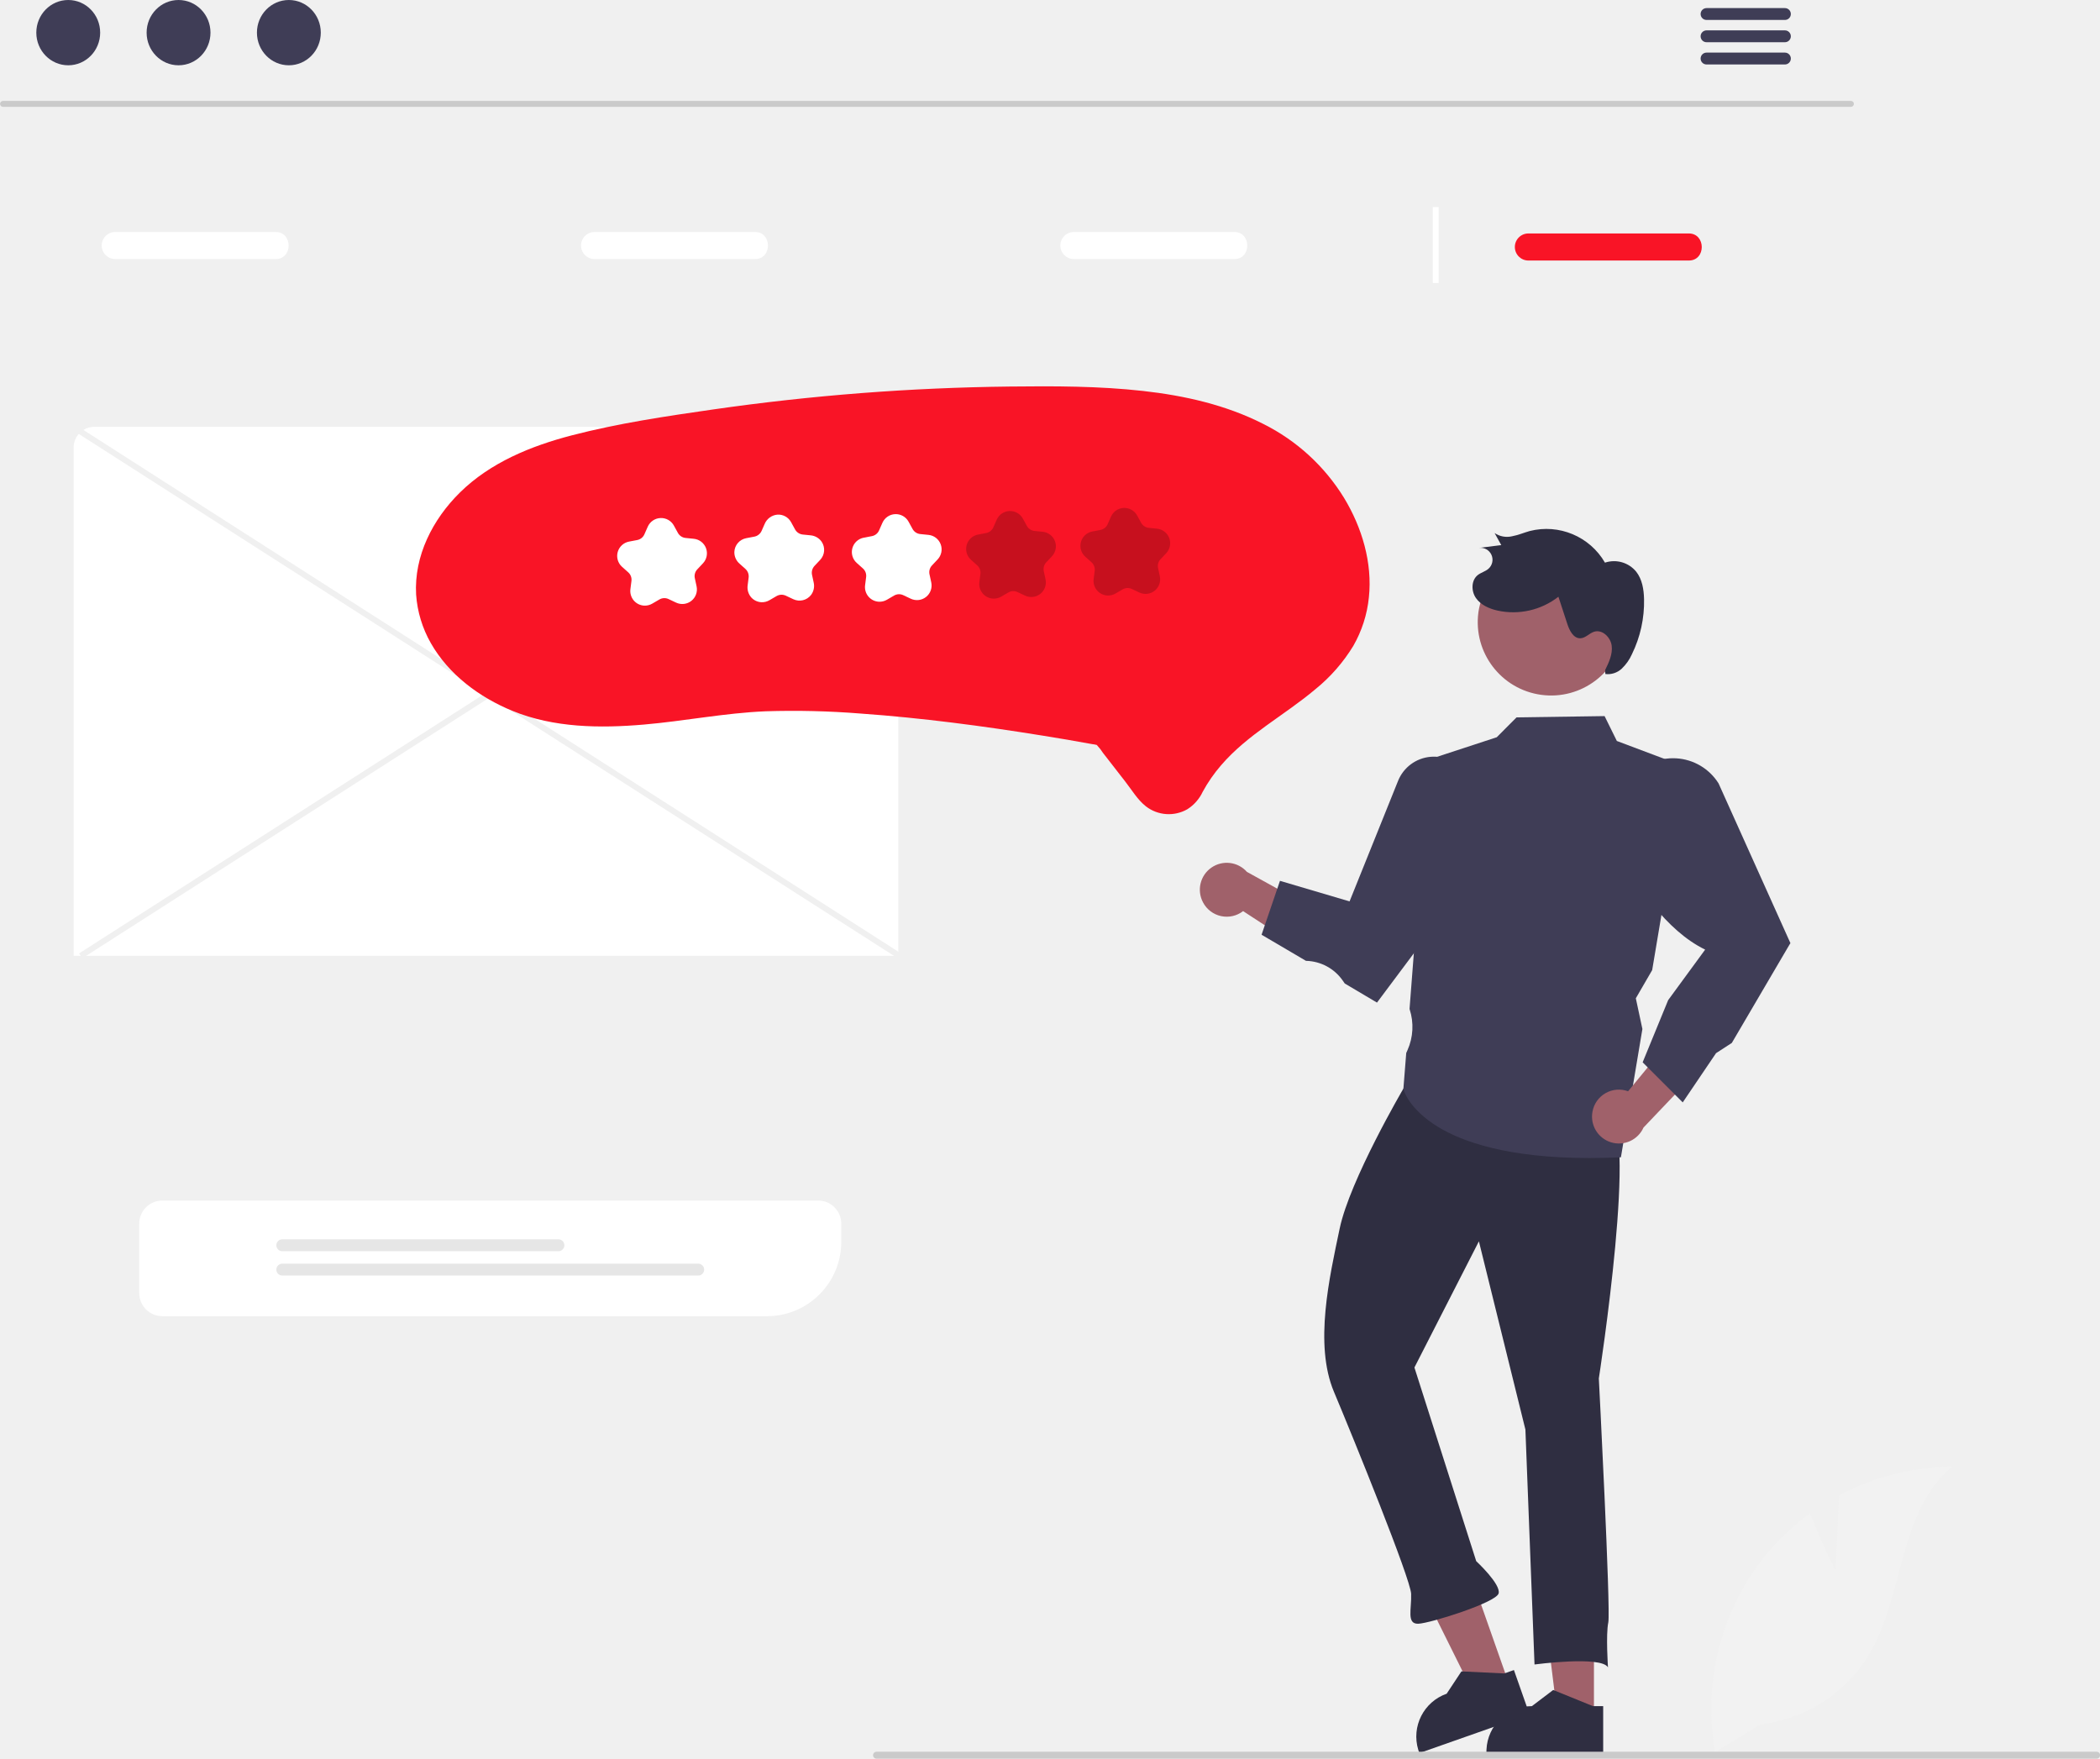
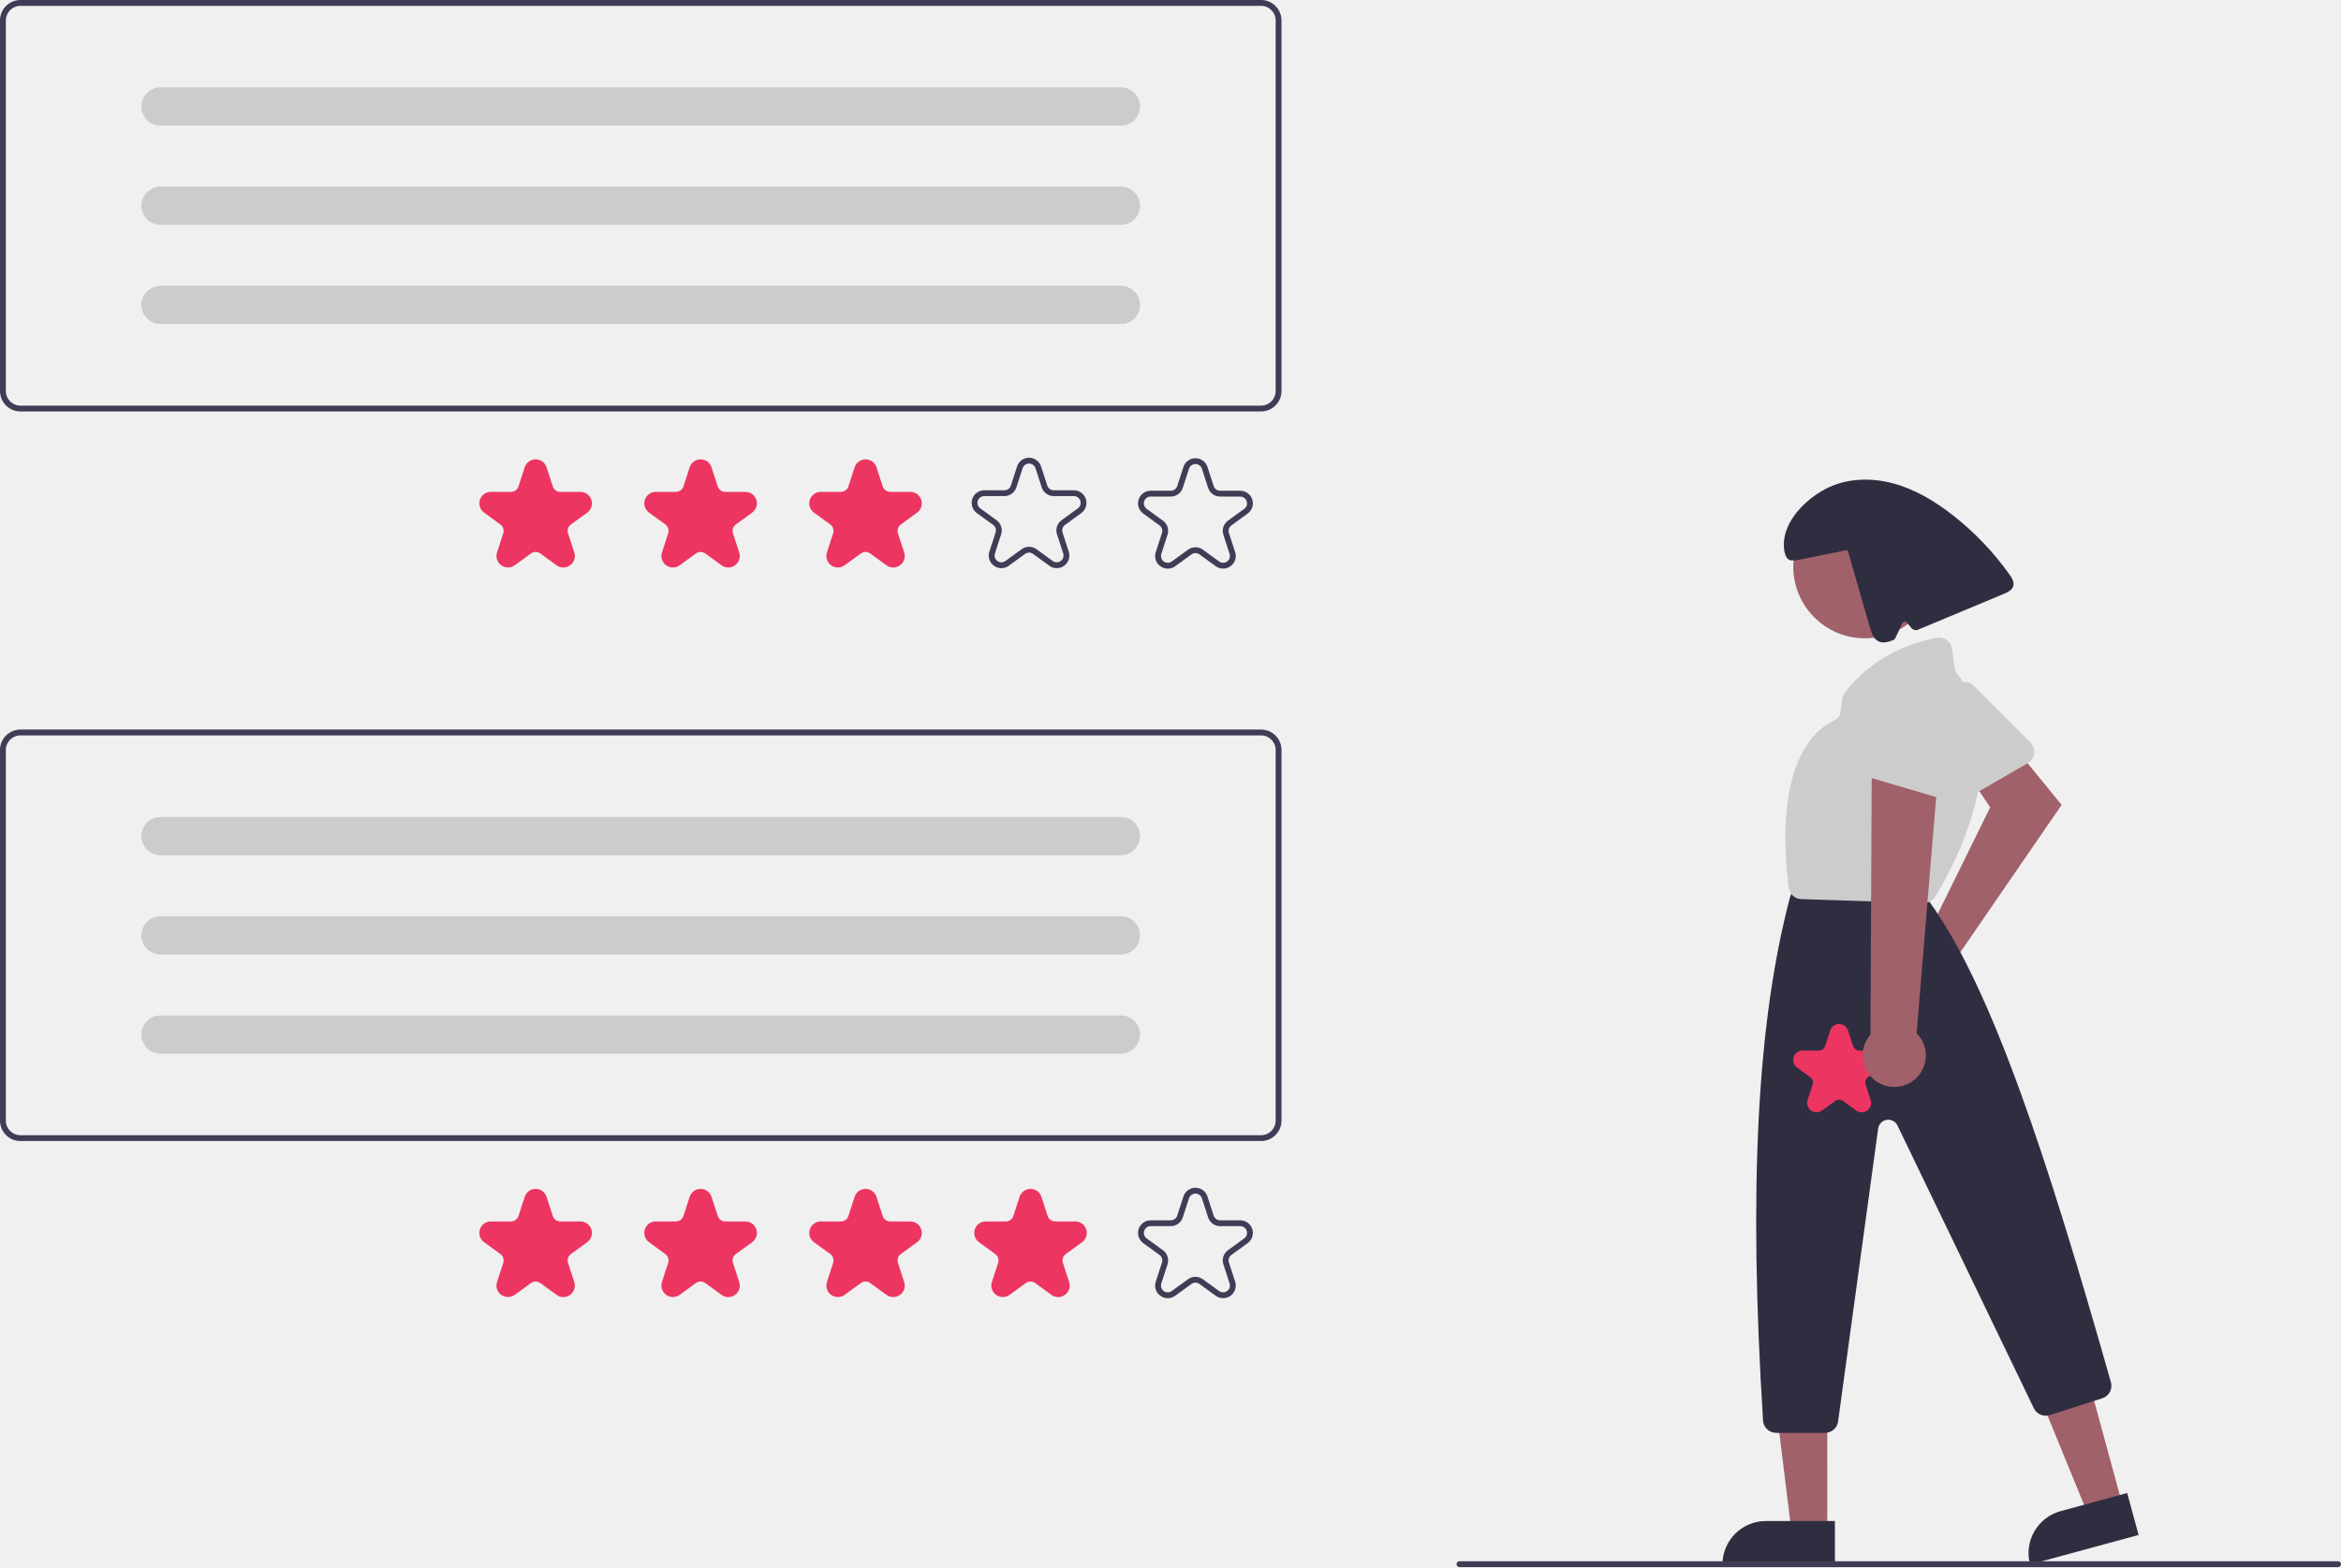
- <svg xmlns="http://www.w3.org/2000/svg" data-name="Layer 1" width="718.509" height="601.718" viewBox="0 0 718.509 601.718">
-   <path d="M895.346,200.623H263.022a1.016,1.016,0,0,1,0-2.031H895.346a1.016,1.016,0,0,1,0,2.031Z" transform="translate(-262.029 -164.07)" fill="#cacaca" />
-   <ellipse cx="23.348" cy="11.169" rx="10.925" ry="11.169" fill="#3f3d56" />
-   <ellipse cx="61.09" cy="11.169" rx="10.925" ry="11.169" fill="#3f3d56" />
-   <ellipse cx="98.832" cy="11.169" rx="10.925" ry="11.169" fill="#3f3d56" />
-   <path d="M872.729,166.838h-26.81a2.03,2.03,0,0,0,0,4.06h26.81a2.03,2.03,0,0,0,0-4.06Z" transform="translate(-262.029 -164.07)" fill="#3f3d56" />
-   <path d="M872.729,174.458h-26.81a2.03,2.03,0,0,0,0,4.06h26.81a2.03,2.03,0,0,0,0-4.06Z" transform="translate(-262.029 -164.07)" fill="#3f3d56" />
-   <path d="M872.729,182.068h-26.81a2.03,2.03,0,0,0,0,4.06h26.81a2.03,2.03,0,0,0,0-4.06Z" transform="translate(-262.029 -164.07)" fill="#3f3d56" />
-   <path d="M862.717,234.906H286.777a12.048,12.048,0,0,0-12.03,12.03v1.94a12.048,12.048,0,0,0,12.03,12.03H862.717a12.048,12.048,0,0,0,12.03-12.03v-1.94A12.048,12.048,0,0,0,862.717,234.906Z" transform="translate(-262.029 -164.07)" fill="#f0f0f0" />
-   <path d="M356.282,252.706H301.459a4.629,4.629,0,0,1,0-9.259h54.823C362.253,243.364,362.312,252.79,356.282,252.706Z" transform="translate(-262.029 -164.07)" fill="#fff" />
-   <path d="M520.282,252.706H465.459a4.629,4.629,0,0,1,0-9.259h54.823C526.253,243.364,526.312,252.79,520.282,252.706Z" transform="translate(-262.029 -164.07)" fill="#fff" />
-   <path d="M684.282,252.706H629.459a4.629,4.629,0,0,1,0-9.259h54.823C690.253,243.364,690.312,252.79,684.282,252.706Z" transform="translate(-262.029 -164.07)" fill="#fff" />
-   <path d="M839.782,253.206H784.959a4.629,4.629,0,0,1,0-9.259h54.823C845.753,243.864,845.812,253.29,839.782,253.206Z" transform="translate(-262.029 -164.07)" fill="#f91426" />
-   <rect x="490.218" y="70.836" width="2" height="26" fill="#fff" />
-   <path d="M547.292,619.718H312.239a7.909,7.909,0,0,1-7.9-7.9V577.393a7.909,7.909,0,0,1,7.9-7.9H547.292a7.909,7.909,0,0,1,7.9,7.9V611.819A7.909,7.909,0,0,1,547.292,619.718Z" transform="translate(-262.029 -164.07)" fill="#f0f0f0" />
-   <path d="M524.454,614.39H317.569a7.909,7.909,0,0,1-7.9-7.9v-23.764a7.909,7.909,0,0,1,7.9-7.9h224.395a7.909,7.909,0,0,1,7.9,7.9v6.254A25.438,25.438,0,0,1,524.454,614.39Z" transform="translate(-262.029 -164.07)" fill="#fff" />
-   <path d="M453.09,592.157H358.617a2.037,2.037,0,1,1,0-4.075h94.473a2.037,2.037,0,0,1,0,4.075Z" transform="translate(-262.029 -164.07)" fill="#e6e6e6" />
-   <path d="M500.915,600.49H358.617a2.037,2.037,0,1,1,0-4.075H500.915a2.037,2.037,0,0,1,0,4.075Z" transform="translate(-262.029 -164.07)" fill="#e6e6e6" />
-   <path d="M562.307,530.106H294.297a8.076,8.076,0,0,1-8.066-8.066V317.172a8.075,8.075,0,0,1,8.066-8.066H562.307a8.075,8.075,0,0,1,8.066,8.066V522.04A8.076,8.076,0,0,1,562.307,530.106Z" transform="translate(-262.029 -164.07)" fill="#fff" />
-   <path d="M562.307,531.106H294.297a9.077,9.077,0,0,1-9.066-9.066V317.172a9.077,9.077,0,0,1,9.066-9.066H562.307a9.077,9.077,0,0,1,9.066,9.066V522.04A9.077,9.077,0,0,1,562.307,531.106Zm-268.01-221a7.074,7.074,0,0,0-7.066,7.066V522.04a7.074,7.074,0,0,0,7.066,7.066H562.307a7.074,7.074,0,0,0,7.066-7.066V317.172a7.074,7.074,0,0,0-7.066-7.066Z" transform="translate(-262.029 -164.07)" fill="#f0f0f0" />
-   <path d="M286.85,491.106V522.04a7.458,7.458,0,0,0,7.447,7.447H562.307a7.458,7.458,0,0,0,7.447-7.447V491.106Z" transform="translate(-262.029 -164.07)" fill="#f0f0f0" />
-   <rect x="428.295" y="234.4" width="2" height="333.56" transform="translate(-402.0729 382.3417) rotate(-57.37135)" fill="#f0f0f0" />
-   <rect x="263.309" y="400.18" width="333.56" height="2" transform="translate(-410.4665 131.1432) rotate(-32.62865)" fill="#f0f0f0" />
-   <polygon points="545.364 587.788 532.974 587.787 527.079 539.998 545.366 539.999 545.364 587.788" fill="#a0616a" />
-   <path d="M807.063,747.809l-13.22-5.37-.39-.16-7.3,5.53a15.542,15.542,0,0,0-15.53,14.87c-.02.22-.02.45-.02.68v.51h39.95v-16.06Z" transform="translate(-262.029 -164.07)" fill="#2f2e41" />
-   <polygon points="516.348 576.258 504.66 580.37 483.238 537.245 500.488 531.177 516.348 576.258" fill="#a0616a" />
-   <path d="M776.722,736.618l-14.253-.678-.421-.022-5.051,7.639a15.542,15.542,0,0,0-9.714,19.182c.054.214.13.431.207.648l.169.481,37.685-13.26L780.014,735.46Z" transform="translate(-262.029 -164.07)" fill="#2f2e41" />
-   <path d="M811.771,545.8c11.335-.44-2.706,89.89-2.706,89.89s4.107,79.305,3.237,83.467-.11,15.386-.11,15.386c-2.221-4.042-25.132-.991-25.132-.991l-3.117-80.376-15.913-64.4-22.062,43.168,21.146,66.261s8.563,7.924,7.653,11.055-23.341,10.193-27.463,10.353-2.261-5.072-2.461-10.225-19.596-52.905-26.418-69.152-1.518-39.157,1.964-55.805,21.803-47.889,21.803-47.889C764.933,510.893,800.436,546.239,811.771,545.8Z" transform="translate(-262.029 -164.07)" fill="#2f2e41" />
-   <path d="M673.634,472.802a9.159,9.159,0,0,0,13.72,2.995l27.258,17.784-.083-16.913L688.657,462.373a9.208,9.208,0,0,0-15.024,10.428Z" transform="translate(-262.029 -164.07)" fill="#a0616a" />
-   <path d="M805.884,560.28c-28.11.001-43.601-5.626-51.827-10.65-10.059-6.144-11.78-12.622-11.848-12.896l-.02-.078.979-12.32.428-.959a19.505,19.505,0,0,0,.734-14.007l-.031-.095.008-.099,6.573-85.245,23.26-7.619,6.767-6.799,30.127-.437,4.198,8.51,23.751,8.941L827.315,495.986l-5.594,9.642L823.972,516.13l-.016.095-7.338,43.8-.404.018Q810.785,560.285,805.884,560.28Z" transform="translate(-262.029 -164.07)" fill="#3f3d56" />
-   <path d="M733.162,507.099l-11.028-6.538-.691-.998a15.734,15.734,0,0,0-12.454-6.748l-.128-.004L693.672,483.881l6.296-18.443,23.81,7.034,16.6-41.245a13.199,13.199,0,0,1,23.476-2.006,13.624,13.624,0,0,1,1.967,7.205v26.987l-.1.134Z" transform="translate(-262.029 -164.07)" fill="#3f3d56" />
-   <path d="M806.889,544.418a9.159,9.159,0,0,1,12.187-6.979l20.656-25.152,5.002,16.156-20.382,21.408a9.208,9.208,0,0,1-17.462-5.433Z" transform="translate(-262.029 -164.07)" fill="#a0616a" />
-   <path d="M837.773,541.239,824.057,527.522l8.731-21.274,12.654-17.278c-13.484-6.564-23.605-22.115-30.939-34.988l-.083-.145,1.826-14.304a18.367,18.367,0,0,1,3.874-9.143,18.37,18.37,0,0,1,29.909,1.709l24.592,54.668-.277.413-19.78,33.719-5.398,3.501Z" transform="translate(-262.029 -164.07)" fill="#3f3d56" />
-   <path d="M817.602,380.403a25.105,25.105,0,0,1-49.751-6.771l.049-.356a25.105,25.105,0,0,1,49.694,7.126Z" transform="translate(-262.029 -164.07)" fill="#a0616a" />
-   <path d="M811.213,393.333c1.289-2.619,2.614-5.43,2.251-8.327s-3.203-5.665-5.992-4.804c-1.668.515-2.928,2.162-4.672,2.246-2.399.116-3.774-2.629-4.521-4.912l-3.041-9.297a25.154,25.154,0,0,1-20.891,4.721c-2.823-.646-5.676-1.904-7.332-4.28s-1.646-6.062.625-7.858c1.114-.881,2.596-1.216,3.661-2.156a4.102,4.102,0,0,0-3.276-7.139l7.657-.957-2.281-4.126a7.535,7.535,0,0,0,5.992,1.099c2.06-.371,4-1.219,6.015-1.785a23.152,23.152,0,0,1,25.754,10.815,9.802,9.802,0,0,1,10.687,3.086c2.05,2.602,2.607,6.073,2.687,9.384a40.715,40.715,0,0,1-4.15,18.86,15.451,15.451,0,0,1-3.487,4.946,6.978,6.978,0,0,1-5.601,1.832" transform="translate(-262.029 -164.07)" fill="#2f2e41" />
-   <path d="M404.402,367.503a38.992,38.992,0,0,0,5.04,16.616c6.127,10.761,16.635,18.552,27.952,23.183,14.139,5.786,29.9,5.964,44.905,4.674,13.937-1.198,27.732-3.976,41.72-4.548a290.674,290.674,0,0,1,32.435.774c20.932,1.486,41.776,4.242,62.487,7.584q8.413,1.341,16.791,2.881a8.305,8.305,0,0,1,1.559.29c.101.042.264.009.357.068.169.106-.682-.269-.166.157A15.474,15.474,0,0,1,639.394,421.642l7.649,9.843c2.193,2.823,4.229,6.252,7.064,8.477a12.791,12.791,0,0,0,14.159.987,14.15,14.15,0,0,0,5.265-5.981,51.617,51.617,0,0,1,6.261-9.038c9.1-10.616,21.747-17.145,32.325-26.077a57.575,57.575,0,0,0,12.928-14.778,41.79,41.79,0,0,0,5.341-16.595c1.267-11.871-2.376-23.978-8.503-34.077a68.072,68.072,0,0,0-27.634-25.294c-12.802-6.522-26.968-9.699-41.168-11.282-15.076-1.681-30.328-1.676-45.478-1.506q-25.504.284-50.915,2.243-25.446,1.97-50.691,5.599c-16.149,2.322-32.496,4.742-48.304,8.85-13.965,3.629-27.89,9.302-38.319,19.581C410.103,341.735,403.654,354.241,404.402,367.503Z" transform="translate(-262.029 -164.07)" fill="#f91426" />
-   <path d="M482.463,371.28a5.007,5.007,0,0,1-4.743-5.624l.359-2.825a3.373,3.373,0,0,0-1.098-2.937l-2.122-1.896a4.993,4.993,0,0,1,2.395-8.628l2.797-.531a3.367,3.367,0,0,0,2.453-1.949l1.148-2.607a4.994,4.994,0,0,1,8.947-.388l1.369,2.496a3.368,3.368,0,0,0,2.615,1.733l2.832.286a4.993,4.993,0,0,1,3.134,8.389l-1.95,2.074a3.361,3.361,0,0,0-.838,3.019l.602,2.784a4.993,4.993,0,0,1-7.009,5.572l-2.575-1.213a3.36,3.36,0,0,0-3.132.135l-2.461,1.433A4.999,4.999,0,0,1,482.463,371.28Z" transform="translate(-262.029 -164.07)" fill="#fff" />
-   <path d="M522.558,370.115a5.043,5.043,0,0,1-3.363-1.502,5.173,5.173,0,0,1-1.354-4.323l.329-2.592a3.432,3.432,0,0,0-1.118-2.992l-1.968-1.759a5.133,5.133,0,0,1-1.799-4.029,4.991,4.991,0,0,1,4.065-4.715l2.765-.525a3.431,3.431,0,0,0,2.5-1.988l1.03-2.34a5.225,5.225,0,0,1,4.406-3.206,4.968,4.968,0,0,1,4.644,2.584l1.353,2.467a3.433,3.433,0,0,0,2.665,1.765l2.625.265a5.131,5.131,0,0,1,3.825,2.204,4.993,4.993,0,0,1-.518,6.202l-1.928,2.049a3.43,3.43,0,0,0-.854,3.075l.556,2.571a5.155,5.155,0,0,1-.906,4.319,4.98,4.98,0,0,1-6.064,1.435l-2.549-1.201a3.429,3.429,0,0,0-3.187.139l-2.432,1.416A4.999,4.999,0,0,1,522.558,370.115Z" transform="translate(-262.029 -164.07)" fill="#fff" />
-   <path d="M562.757,369.945a5.007,5.007,0,0,1-4.743-5.624l.359-2.825a3.373,3.373,0,0,0-1.098-2.937l-2.122-1.896a4.993,4.993,0,0,1,2.395-8.628l2.797-.531a3.367,3.367,0,0,0,2.453-1.949l1.148-2.607a4.994,4.994,0,0,1,8.947-.388l1.369,2.496a3.368,3.368,0,0,0,2.614,1.733l2.832.286a4.993,4.993,0,0,1,3.134,8.389l-1.95,2.074a3.361,3.361,0,0,0-.838,3.019l.602,2.784a4.993,4.993,0,0,1-7.009,5.572l-2.575-1.213a3.36,3.36,0,0,0-3.132.135l-2.461,1.433A4.999,4.999,0,0,1,562.757,369.945Z" transform="translate(-262.029 -164.07)" fill="#fff" />
-   <path d="M601.858,368.884a5.007,5.007,0,0,1-4.743-5.624l.359-2.825a3.373,3.373,0,0,0-1.098-2.937l-2.122-1.896a4.993,4.993,0,0,1,2.395-8.628l2.797-.531a3.367,3.367,0,0,0,2.453-1.949l1.148-2.607a4.994,4.994,0,0,1,8.947-.388l1.369,2.496a3.368,3.368,0,0,0,2.614,1.733l2.832.286a4.993,4.993,0,0,1,3.134,8.389l-1.95,2.074a3.361,3.361,0,0,0-.838,3.019l.602,2.784a4.993,4.993,0,0,1-7.009,5.572l-2.575-1.213a3.36,3.36,0,0,0-3.132.135l-2.461,1.433A4.999,4.999,0,0,1,601.858,368.884Z" transform="translate(-262.029 -164.07)" opacity="0.2" />
-   <path d="M640.959,367.824a5.007,5.007,0,0,1-4.743-5.624l.359-2.825a3.373,3.373,0,0,0-1.098-2.937l-2.122-1.896a4.993,4.993,0,0,1,2.395-8.628l2.797-.531a3.367,3.367,0,0,0,2.453-1.949l1.148-2.607a4.994,4.994,0,0,1,8.947-.388l1.369,2.496a3.368,3.368,0,0,0,2.615,1.733l2.832.286a4.993,4.993,0,0,1,3.134,8.389l-1.95,2.074a3.361,3.361,0,0,0-.838,3.019l.602,2.784a4.993,4.993,0,0,1-7.009,5.572l-2.575-1.213a3.36,3.36,0,0,0-3.132.135l-2.461,1.433A4.999,4.999,0,0,1,640.959,367.824Z" transform="translate(-262.029 -164.07)" opacity="0.2" />
-   <path d="M890.071,701.439,891.215,675.72a83.066,83.066,0,0,1,38.745-9.808c-18.608,15.214-16.283,44.541-28.899,65A49.964,49.964,0,0,1,864.421,754.001l-15.572,9.534a83.724,83.724,0,0,1,17.647-67.845,80.874,80.874,0,0,1,14.863-13.81C885.088,691.714,890.071,701.439,890.071,701.439Z" transform="translate(-262.029 -164.07)" fill="#f2f2f2" />
-   <path d="M979.347,765.788H561.965a1.191,1.191,0,1,1,0-2.381H979.347a1.191,1.191,0,1,1,0,2.381Z" transform="translate(-262.029 -164.07)" fill="#cacaca" />
+ <svg xmlns="http://www.w3.org/2000/svg" data-name="Layer 1" width="801.953" height="537" viewBox="0 0 801.953 537">
+   <path d="M857.273,503.003a10.527,10.527,0,0,1,1.621-.347l21.899-44.496-6.686-10.023,13.807-12.067,17.357,21.24-35.351,51.448a10.496,10.496,0,1,1-12.648-5.755Z" transform="translate(-199.0236 -181.5)" fill="#a0616a" />
+   <path d="M894.656,442.218a4.514,4.514,0,0,1-1.016.801l-22.406,12.989a4.499,4.499,0,0,1-6.324-1.968l-10.897-23.023a4.476,4.476,0,0,1,1.537-5.645l13.889-9.448a4.502,4.502,0,0,1,5.718.544L894.57,435.949a4.504,4.504,0,0,1,.086,6.269Z" transform="translate(-199.0236 -181.5)" fill="#ccc" />
+   <polygon points="727.092 515.689 715.262 518.908 697.217 474.811 714.677 470.06 727.092 515.689" fill="#a0616a" />
+   <path d="M906.717,697.917h23.644a0,0,0,0,1,0,0v14.887a0,0,0,0,1,0,0H891.83a0,0,0,0,1,0,0v0A14.887,14.887,0,0,1,906.717,697.917Z" transform="translate(-352.2474 82.43915) rotate(-15.22067)" fill="#2f2e41" />
+   <polygon points="625.961 524.716 613.702 524.715 607.869 477.427 625.963 477.428 625.961 524.716" fill="#a0616a" />
+   <path d="M604.944,521.212h23.644a0,0,0,0,1,0,0v14.887a0,0,0,0,1,0,0H590.057a0,0,0,0,1,0,0v0A14.887,14.887,0,0,1,604.944,521.212Z" fill="#2f2e41" />
+   <circle cx="638.878" cy="194.165" r="24.561" fill="#a0616a" />
+   <path d="M824.234,672.5H807.481a4.513,4.513,0,0,1-4.496-4.223c-4.992-79.361-2.072-136.289,9.19-179.153a4.678,4.678,0,0,1,.182-.552l.897-2.243a4.479,4.479,0,0,1,4.178-2.829h34.452a4.493,4.493,0,0,1,3.417,1.571l4.679,5.46c.091.106.177.215.259.329,21.101,29.426,40.011,86.954,61.912,164.278a4.485,4.485,0,0,1-2.958,5.517L901.189,666.417a4.524,4.524,0,0,1-5.425-2.332l-46.723-96.907a3.5,3.5,0,0,0-6.62,1.046l-13.728,100.386A4.517,4.517,0,0,1,824.234,672.5Z" transform="translate(-199.0236 -181.5)" fill="#2f2e41" />
+   <path d="M858.092,490.931c-.047,0-.094-.001-.141-.002l-41.848-1.321a4.485,4.485,0,0,1-4.329-3.954c-5.305-42.941,9.244-54.445,15.746-57.397a3.46,3.46,0,0,0,2.012-2.743l.562-4.501a4.484,4.484,0,0,1,.889-2.186c10.194-13.205,24.113-17.434,31.503-18.778a4.493,4.493,0,0,1,5.251,3.85l.843,6.463a3.56,3.56,0,0,0,.713,1.691c21.259,27.792-2.425,68.827-7.388,76.771h0A4.508,4.508,0,0,1,858.092,490.931Z" transform="translate(-199.0236 -181.5)" fill="#ccc" />
+   <path d="M887.455,378.43A97.753,97.753,0,0,0,867.95,358.01c-6.198-4.841-13.098-8.978-20.709-10.956-7.612-1.979-16.019-1.642-22.963,2.049-6.945,3.691-14.125,11.025-14.169,18.889-.014,2.527.629,5.945,3.117,5.508l.72.095q9.004-1.819,18.007-3.637,3.835,13.308,7.669,26.616c.539,1.87,1.262,3.961,3.037,4.758,1.672.751,3.604.043,5.296-.663.278-.116,2.668-5.482,2.668-5.482a1,1,0,0,1,1.723-.288l1.42,1.775a2,2,0,0,0,2.332.596q14.683-6.129,29.366-12.259c1.353-.565,2.865-1.302,3.257-2.715C889.095,380.944,888.267,379.576,887.455,378.43Z" transform="translate(-199.0236 -181.5)" fill="#2f2e41" />
+   <path d="M999.976,718.5h-301a1,1,0,0,1,0-2h301a1,1,0,0,1,0,2Z" transform="translate(-199.0236 -181.5)" fill="#3f3d56" />
+   <path d="M836.793,562.664a3.203,3.203,0,0,1-1.889-.625l-4.552-3.307a2.206,2.206,0,0,0-2.602,0l-4.552,3.307a3.213,3.213,0,0,1-4.945-3.592l1.739-5.351a2.207,2.207,0,0,0-.804-2.475l-4.552-3.308a3.213,3.213,0,0,1,1.889-5.813h5.626a2.208,2.208,0,0,0,2.105-1.529l1.739-5.351a3.213,3.213,0,0,1,6.112,0l1.739,5.351a2.208,2.208,0,0,0,2.105,1.529h5.626a3.213,3.213,0,0,1,1.889,5.813l-4.552,3.307a2.208,2.208,0,0,0-.804,2.475l1.739,5.351a3.165,3.165,0,0,1-1.167,3.592A3.203,3.203,0,0,1,836.793,562.664Z" transform="translate(-199.0236 -181.5)" fill="#ed3562" />
+   <path d="M854.189,551.966a10.743,10.743,0,0,0,1.406-16.412l7.773-93.871-23.144,3.184-.44,91.205a10.801,10.801,0,0,0,14.405,15.895Z" transform="translate(-199.0236 -181.5)" fill="#a0616a" />
+   <path d="M864.881,455.199a4.514,4.514,0,0,1-1.281-.186l-24.846-7.308a4.499,4.499,0,0,1-2.927-5.941l9.195-23.754a4.476,4.476,0,0,1,5.153-2.771l16.415,3.568a4.502,4.502,0,0,1,3.542,4.521l-.764,27.492a4.504,4.504,0,0,1-4.488,4.378Z" transform="translate(-199.0236 -181.5)" fill="#ccc" />
+   <path d="M631.024,572.5H206.024a7.008,7.008,0,0,1-7-7v-127a7.008,7.008,0,0,1,7-7H631.024a7.008,7.008,0,0,1,7,7v127A7.008,7.008,0,0,1,631.024,572.5Zm-425-139a5.006,5.006,0,0,0-5,5v127a5.006,5.006,0,0,0,5,5H631.024a5.006,5.006,0,0,0,5-5v-127a5.006,5.006,0,0,0-5-5Z" transform="translate(-199.0236 -181.5)" fill="#3f3d56" />
+   <path d="M391.999,625.975a3.925,3.925,0,0,1-2.314-.766l-5.576-4.051a2.702,2.702,0,0,0-3.187,0l-5.576,4.051a3.937,3.937,0,0,1-6.058-4.401l2.13-6.555a2.705,2.705,0,0,0-.985-3.032l-5.576-4.051a3.936,3.936,0,0,1,2.314-7.121h6.893a2.705,2.705,0,0,0,2.579-1.873l2.13-6.555a3.937,3.937,0,0,1,7.488,0l2.13,6.555a2.705,2.705,0,0,0,2.579,1.873h6.893a3.937,3.937,0,0,1,2.314,7.121l-5.576,4.051a2.705,2.705,0,0,0-.985,3.032l2.13,6.555a3.877,3.877,0,0,1-1.43,4.401A3.924,3.924,0,0,1,391.999,625.975Z" transform="translate(-199.0236 -181.5)" fill="#ed3562" />
+   <path d="M448.507,625.975a3.925,3.925,0,0,1-2.314-.766l-5.576-4.051a2.702,2.702,0,0,0-3.187,0l-5.576,4.051a3.937,3.937,0,0,1-6.058-4.401l2.13-6.555a2.705,2.705,0,0,0-.985-3.032l-5.576-4.051a3.937,3.937,0,0,1,2.314-7.121h6.893a2.705,2.705,0,0,0,2.579-1.873l2.13-6.555a3.936,3.936,0,0,1,7.488,0l2.13,6.555a2.705,2.705,0,0,0,2.579,1.873h6.893a3.937,3.937,0,0,1,2.314,7.121l-5.576,4.051a2.705,2.705,0,0,0-.985,3.032l2.13,6.555a3.877,3.877,0,0,1-1.43,4.401A3.924,3.924,0,0,1,448.507,625.975Z" transform="translate(-199.0236 -181.5)" fill="#ed3562" />
+   <path d="M505.016,625.975a3.924,3.924,0,0,1-2.314-.766l-5.576-4.051a2.708,2.708,0,0,0-3.188,0l-5.576,4.051a3.936,3.936,0,0,1-6.058-4.401l2.13-6.555a2.705,2.705,0,0,0-.985-3.032l-5.576-4.051a3.937,3.937,0,0,1,2.314-7.121h6.893a2.705,2.705,0,0,0,2.579-1.873l2.13-6.555a3.936,3.936,0,0,1,7.488,0l2.13,6.555a2.705,2.705,0,0,0,2.579,1.873h6.893a3.937,3.937,0,0,1,2.314,7.121l-5.576,4.051a2.705,2.705,0,0,0-.985,3.032l2.13,6.555a3.878,3.878,0,0,1-1.43,4.401A3.925,3.925,0,0,1,505.016,625.975Z" transform="translate(-199.0236 -181.5)" fill="#ed3562" />
+   <path d="M561.524,625.975a3.925,3.925,0,0,1-2.314-.766l-5.576-4.051a2.702,2.702,0,0,0-3.187,0L544.87,625.209a3.937,3.937,0,0,1-6.058-4.401l2.13-6.555a2.704,2.704,0,0,0-.985-3.032l-5.576-4.052a3.937,3.937,0,0,1,2.314-7.121h6.893a2.705,2.705,0,0,0,2.579-1.873l2.13-6.555a3.936,3.936,0,0,1,7.488,0l2.13,6.555a2.705,2.705,0,0,0,2.579,1.873h6.893a3.937,3.937,0,0,1,2.314,7.121l-5.576,4.051a2.705,2.705,0,0,0-.985,3.032l2.13,6.555A3.877,3.877,0,0,1,563.838,625.209,3.924,3.924,0,0,1,561.524,625.975Z" transform="translate(-199.0236 -181.5)" fill="#ed3562" />
+   <path d="M599.065,626.364a4.313,4.313,0,0,1-2.541-.841,4.261,4.261,0,0,1-1.571-4.835l2.13-6.555a2.319,2.319,0,0,0-.844-2.598l-5.577-4.052a4.324,4.324,0,0,1,2.542-7.822H600.096a2.318,2.318,0,0,0,2.21-1.606l2.13-6.555a4.324,4.324,0,0,1,8.225,0l2.13,6.555a2.318,2.318,0,0,0,2.21,1.606h6.893a4.324,4.324,0,0,1,2.542,7.822l-5.576,4.052a2.318,2.318,0,0,0-.844,2.598l2.13,6.555a4.324,4.324,0,0,1-6.654,4.834l-5.576-4.051a2.318,2.318,0,0,0-2.732,0l-5.576,4.051A4.31,4.31,0,0,1,599.065,626.364Zm9.484-7.339a4.315,4.315,0,0,1,2.541.828l5.576,4.051a2.324,2.324,0,0,0,3.576-2.598l-2.13-6.555a4.313,4.313,0,0,1,1.571-4.834l5.576-4.052a2.324,2.324,0,0,0-1.366-4.204h-6.893a4.313,4.313,0,0,1-4.112-2.988l-2.13-6.555a2.324,2.324,0,0,0-4.421,0l-2.13,6.555a4.312,4.312,0,0,1-4.112,2.988h-6.893a2.324,2.324,0,0,0-1.366,4.204l5.577,4.052a4.314,4.314,0,0,1,1.571,4.834l-2.13,6.555a2.324,2.324,0,0,0,3.576,2.598l5.577-4.051A4.317,4.317,0,0,1,608.549,619.025Z" transform="translate(-199.0236 -181.5)" fill="#3f3d56" />
+   <path d="M254.024,461.5a6.5,6.5,0,0,0,0,13h329a6.5,6.5,0,1,0,0-13Z" transform="translate(-199.0236 -181.5)" fill="#ccc" />
+   <path d="M254.024,495.5a6.5,6.5,0,0,0,0,13h329a6.5,6.5,0,1,0,0-13Z" transform="translate(-199.0236 -181.5)" fill="#ccc" />
+   <path d="M254.024,529.5a6.5,6.5,0,0,0,0,13h329a6.5,6.5,0,1,0,0-13Z" transform="translate(-199.0236 -181.5)" fill="#ccc" />
+   <path d="M254.024,461.5a6.5,6.5,0,0,0,0,13h329a6.5,6.5,0,1,0,0-13Z" transform="translate(-199.0236 -181.5)" fill="#ccc" />
+   <path d="M254.024,495.5a6.5,6.5,0,0,0,0,13h329a6.5,6.5,0,1,0,0-13Z" transform="translate(-199.0236 -181.5)" fill="#ccc" />
+   <path d="M254.024,529.5a6.5,6.5,0,0,0,0,13h329a6.5,6.5,0,1,0,0-13Z" transform="translate(-199.0236 -181.5)" fill="#ccc" />
+   <path d="M631.024,322.5H206.024a7.008,7.008,0,0,1-7-7v-127a7.008,7.008,0,0,1,7-7H631.024a7.008,7.008,0,0,1,7,7v127A7.008,7.008,0,0,1,631.024,322.5Zm-425-139a5.006,5.006,0,0,0-5,5v127a5.006,5.006,0,0,0,5,5H631.024a5.006,5.006,0,0,0,5-5v-127a5.006,5.006,0,0,0-5-5Z" transform="translate(-199.0236 -181.5)" fill="#3f3d56" />
+   <path d="M391.999,375.975a3.925,3.925,0,0,1-2.314-.766l-5.576-4.051a2.702,2.702,0,0,0-3.187,0l-5.576,4.051a3.937,3.937,0,0,1-6.058-4.401l2.13-6.555a2.705,2.705,0,0,0-.985-3.032l-5.576-4.051a3.936,3.936,0,0,1,2.314-7.121h6.893a2.705,2.705,0,0,0,2.579-1.873l2.13-6.555a3.937,3.937,0,0,1,7.488,0l2.13,6.555a2.705,2.705,0,0,0,2.579,1.873h6.893a3.937,3.937,0,0,1,2.314,7.121l-5.576,4.051a2.705,2.705,0,0,0-.985,3.032l2.13,6.555a3.877,3.877,0,0,1-1.43,4.401A3.924,3.924,0,0,1,391.999,375.975Z" transform="translate(-199.0236 -181.5)" fill="#ed3562" />
+   <path d="M448.507,375.975a3.925,3.925,0,0,1-2.314-.766l-5.576-4.051a2.702,2.702,0,0,0-3.187,0l-5.576,4.051a3.937,3.937,0,0,1-6.058-4.401l2.13-6.555a2.705,2.705,0,0,0-.985-3.032l-5.576-4.051a3.937,3.937,0,0,1,2.314-7.121h6.893a2.705,2.705,0,0,0,2.579-1.873l2.13-6.555a3.936,3.936,0,0,1,7.488,0l2.13,6.555a2.705,2.705,0,0,0,2.579,1.873h6.893a3.937,3.937,0,0,1,2.314,7.121l-5.576,4.051a2.705,2.705,0,0,0-.985,3.032l2.13,6.555a3.877,3.877,0,0,1-1.43,4.401A3.924,3.924,0,0,1,448.507,375.975Z" transform="translate(-199.0236 -181.5)" fill="#ed3562" />
+   <path d="M505.016,375.975a3.924,3.924,0,0,1-2.314-.766l-5.576-4.051a2.708,2.708,0,0,0-3.188,0l-5.576,4.051a3.936,3.936,0,0,1-6.058-4.401l2.13-6.555a2.705,2.705,0,0,0-.985-3.032l-5.576-4.051a3.937,3.937,0,0,1,2.314-7.121h6.893a2.705,2.705,0,0,0,2.579-1.873l2.13-6.555a3.936,3.936,0,0,1,7.488,0l2.13,6.555a2.705,2.705,0,0,0,2.579,1.873h6.893a3.937,3.937,0,0,1,2.314,7.121l-5.576,4.051a2.705,2.705,0,0,0-.985,3.032l2.13,6.555a3.878,3.878,0,0,1-1.43,4.401A3.925,3.925,0,0,1,505.016,375.975Z" transform="translate(-199.0236 -181.5)" fill="#ed3562" />
+   <path d="M599.065,376.364a4.313,4.313,0,0,1-2.541-.841,4.261,4.261,0,0,1-1.571-4.835l2.13-6.555a2.319,2.319,0,0,0-.844-2.598l-5.577-4.052a4.324,4.324,0,0,1,2.542-7.822H600.096a2.318,2.318,0,0,0,2.21-1.606l2.13-6.555a4.324,4.324,0,0,1,8.225,0l2.13,6.555a2.318,2.318,0,0,0,2.21,1.606h6.893a4.324,4.324,0,0,1,2.542,7.822l-5.576,4.052a2.318,2.318,0,0,0-.844,2.598l2.13,6.555a4.324,4.324,0,0,1-6.654,4.834l-5.576-4.051a2.318,2.318,0,0,0-2.732,0l-5.576,4.051A4.31,4.31,0,0,1,599.065,376.364Zm9.484-7.339a4.315,4.315,0,0,1,2.541.828l5.576,4.051a2.324,2.324,0,0,0,3.576-2.598l-2.13-6.555a4.313,4.313,0,0,1,1.571-4.834l5.576-4.052a2.324,2.324,0,0,0-1.366-4.204h-6.893a4.313,4.313,0,0,1-4.112-2.988l-2.13-6.555a2.324,2.324,0,0,0-4.421,0l-2.13,6.555a4.312,4.312,0,0,1-4.112,2.988h-6.893a2.324,2.324,0,0,0-1.366,4.204l5.577,4.052a4.314,4.314,0,0,1,1.571,4.834l-2.13,6.555a2.324,2.324,0,0,0,3.576,2.598l5.577-4.051A4.317,4.317,0,0,1,608.549,369.025Z" transform="translate(-199.0236 -181.5)" fill="#3f3d56" />
+   <path d="M542.065,376.203a4.313,4.313,0,0,1-2.541-.841,4.261,4.261,0,0,1-1.571-4.835l2.13-6.555a2.319,2.319,0,0,0-.844-2.598l-5.577-4.052A4.324,4.324,0,0,1,536.203,349.5H543.096a2.318,2.318,0,0,0,2.21-1.606l2.13-6.555a4.324,4.324,0,0,1,8.225,0l2.13,6.555a2.318,2.318,0,0,0,2.21,1.606h6.893a4.324,4.324,0,0,1,2.542,7.822l-5.576,4.052a2.318,2.318,0,0,0-.844,2.598l2.13,6.555a4.324,4.324,0,0,1-6.654,4.834l-5.576-4.051a2.318,2.318,0,0,0-2.732,0l-5.576,4.051A4.31,4.31,0,0,1,542.065,376.203Zm9.484-7.339a4.315,4.315,0,0,1,2.541.828l5.576,4.051a2.324,2.324,0,0,0,3.576-2.598l-2.13-6.555a4.313,4.313,0,0,1,1.571-4.834l5.576-4.052a2.324,2.324,0,0,0-1.366-4.204h-6.893a4.313,4.313,0,0,1-4.112-2.988l-2.13-6.555a2.324,2.324,0,0,0-4.421,0l-2.13,6.555A4.312,4.312,0,0,1,543.096,351.5h-6.893a2.324,2.324,0,0,0-1.366,4.204l5.577,4.052a4.314,4.314,0,0,1,1.571,4.834l-2.13,6.555a2.324,2.324,0,0,0,3.576,2.598l5.577-4.051A4.317,4.317,0,0,1,551.549,368.864Z" transform="translate(-199.0236 -181.5)" fill="#3f3d56" />
+   <path d="M254.024,211.5a6.5,6.5,0,0,0,0,13h329a6.5,6.5,0,0,0,0-13Z" transform="translate(-199.0236 -181.5)" fill="#ccc" />
+   <path d="M254.024,245.5a6.5,6.5,0,0,0,0,13h329a6.5,6.5,0,0,0,0-13Z" transform="translate(-199.0236 -181.5)" fill="#ccc" />
+   <path d="M254.024,279.5a6.5,6.5,0,0,0,0,13h329a6.5,6.5,0,0,0,0-13Z" transform="translate(-199.0236 -181.5)" fill="#ccc" />
+   <path d="M254.024,211.5a6.5,6.5,0,0,0,0,13h329a6.5,6.5,0,0,0,0-13Z" transform="translate(-199.0236 -181.5)" fill="#ccc" />
+   <path d="M254.024,245.5a6.5,6.5,0,0,0,0,13h329a6.5,6.5,0,0,0,0-13Z" transform="translate(-199.0236 -181.5)" fill="#ccc" />
+   <path d="M254.024,279.5a6.5,6.5,0,0,0,0,13h329a6.5,6.5,0,0,0,0-13Z" transform="translate(-199.0236 -181.5)" fill="#ccc" />
</svg>
